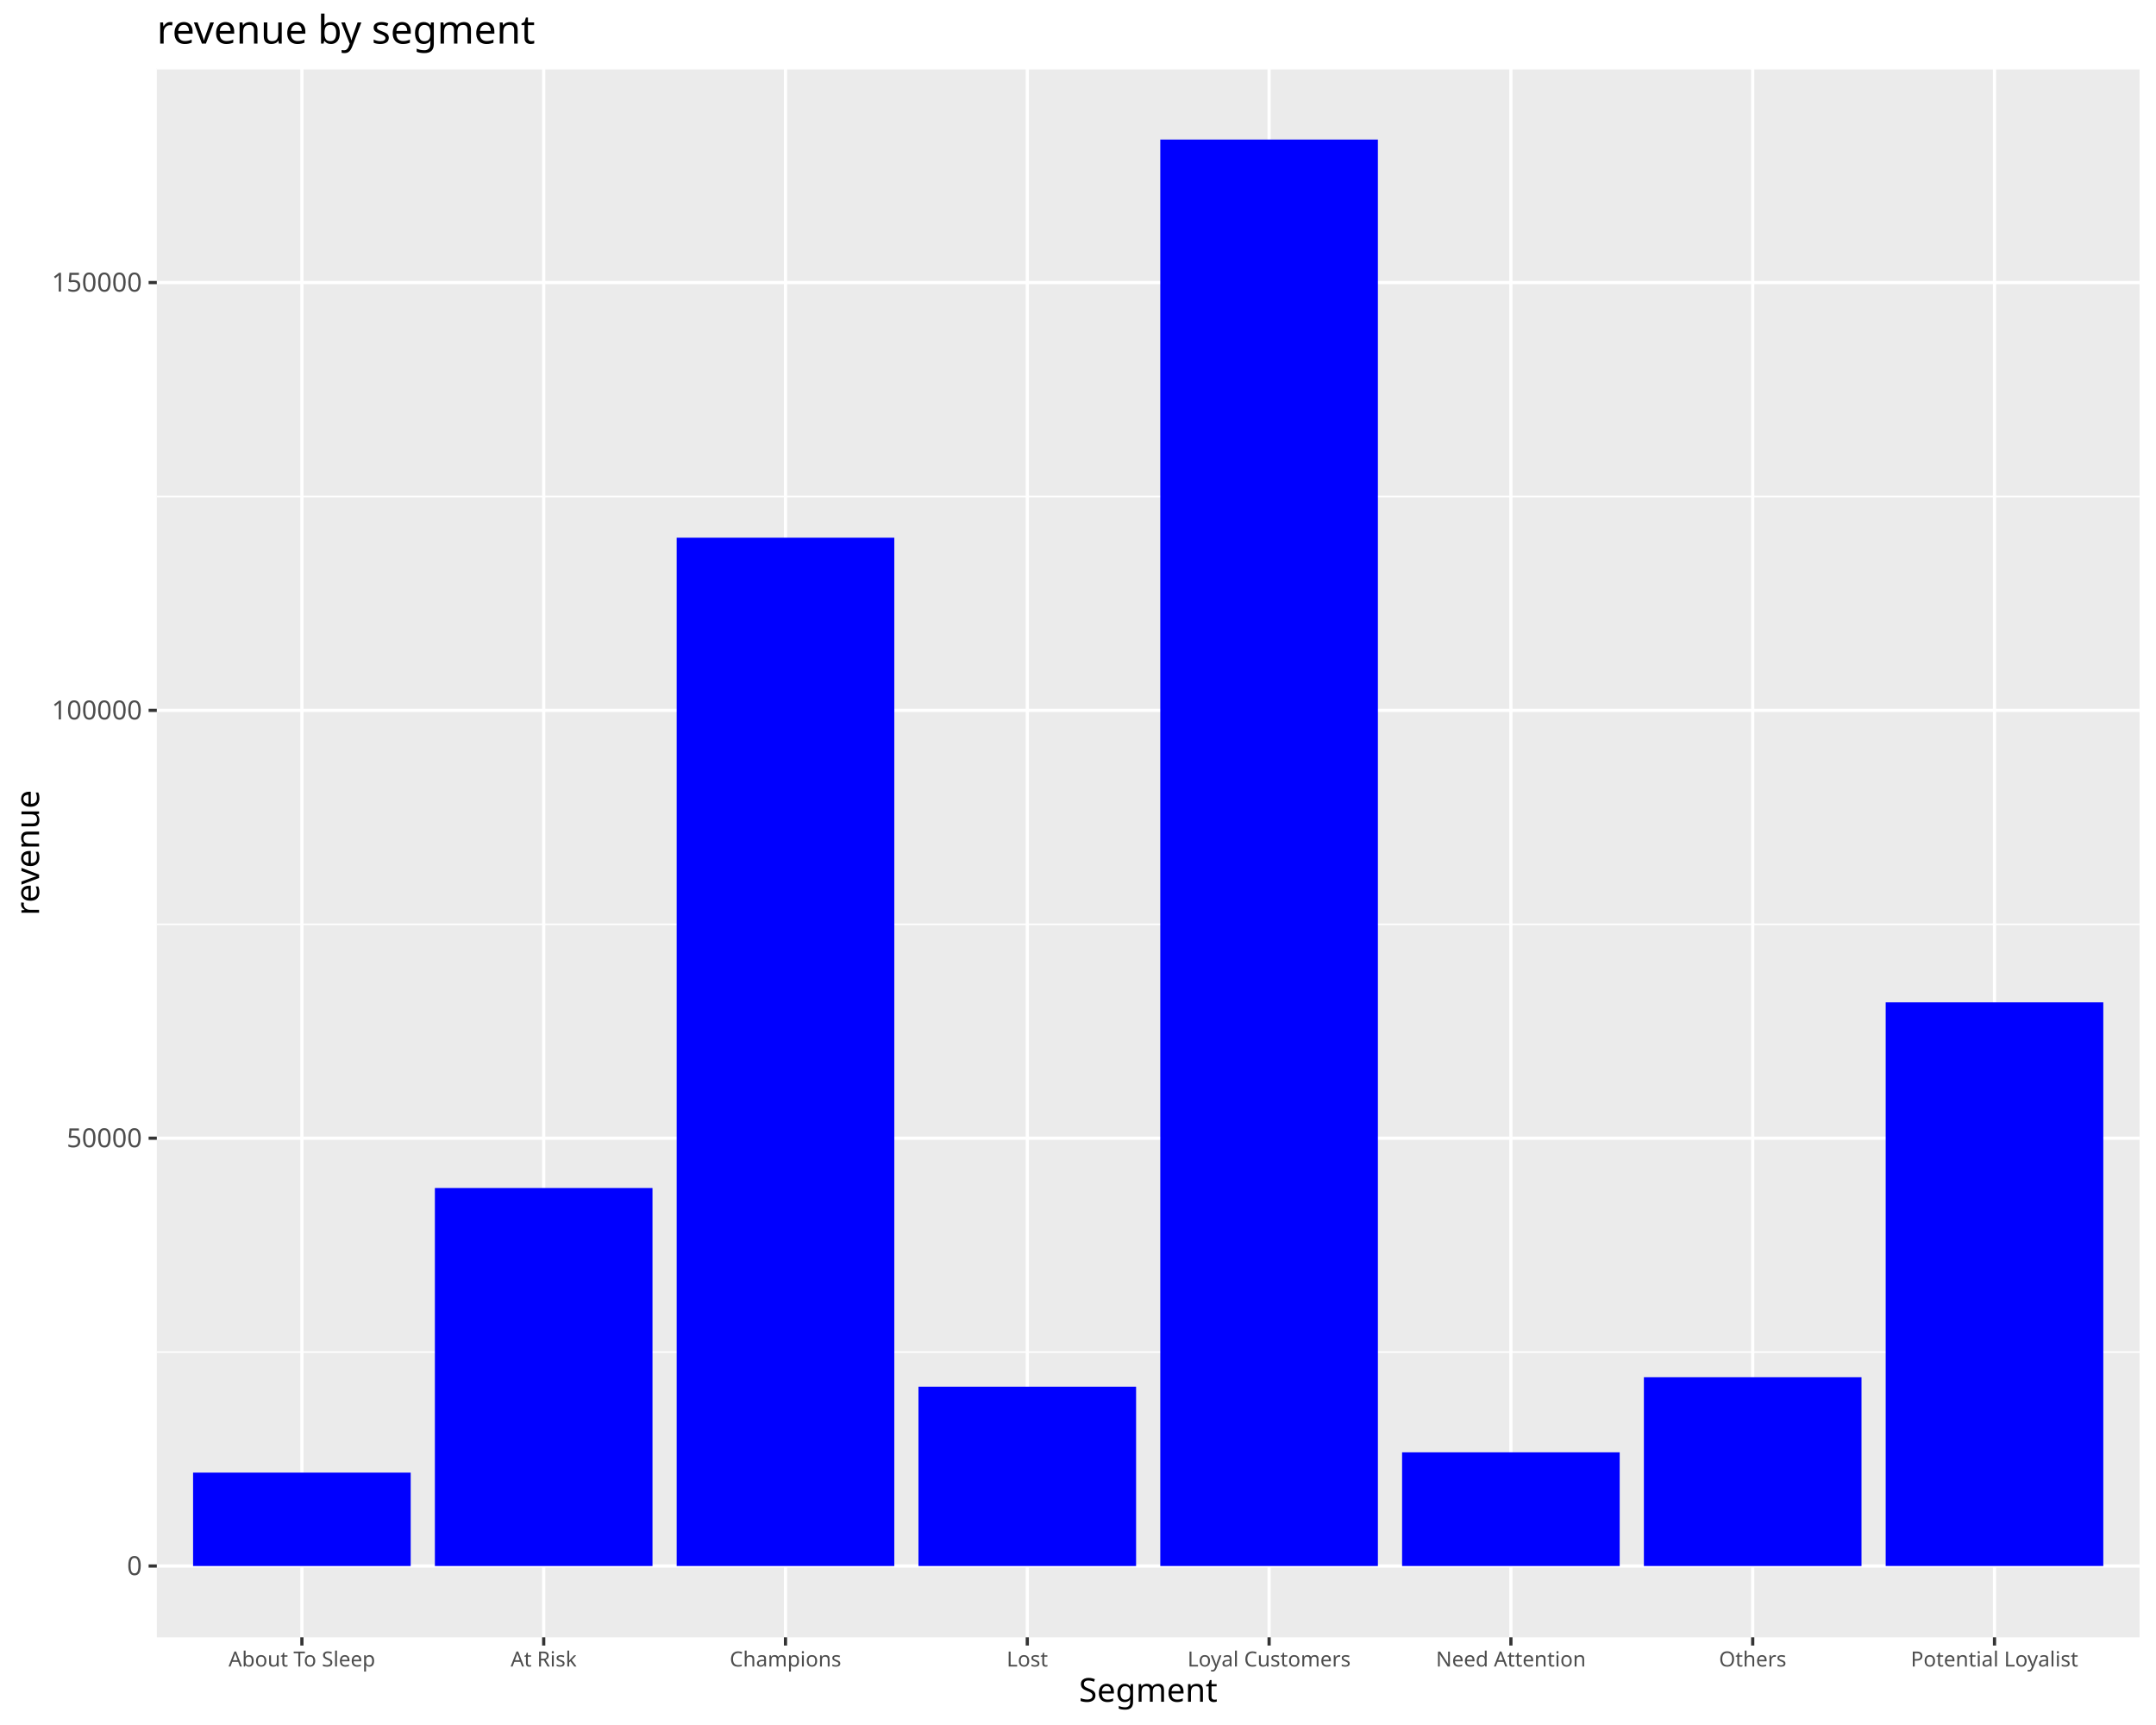
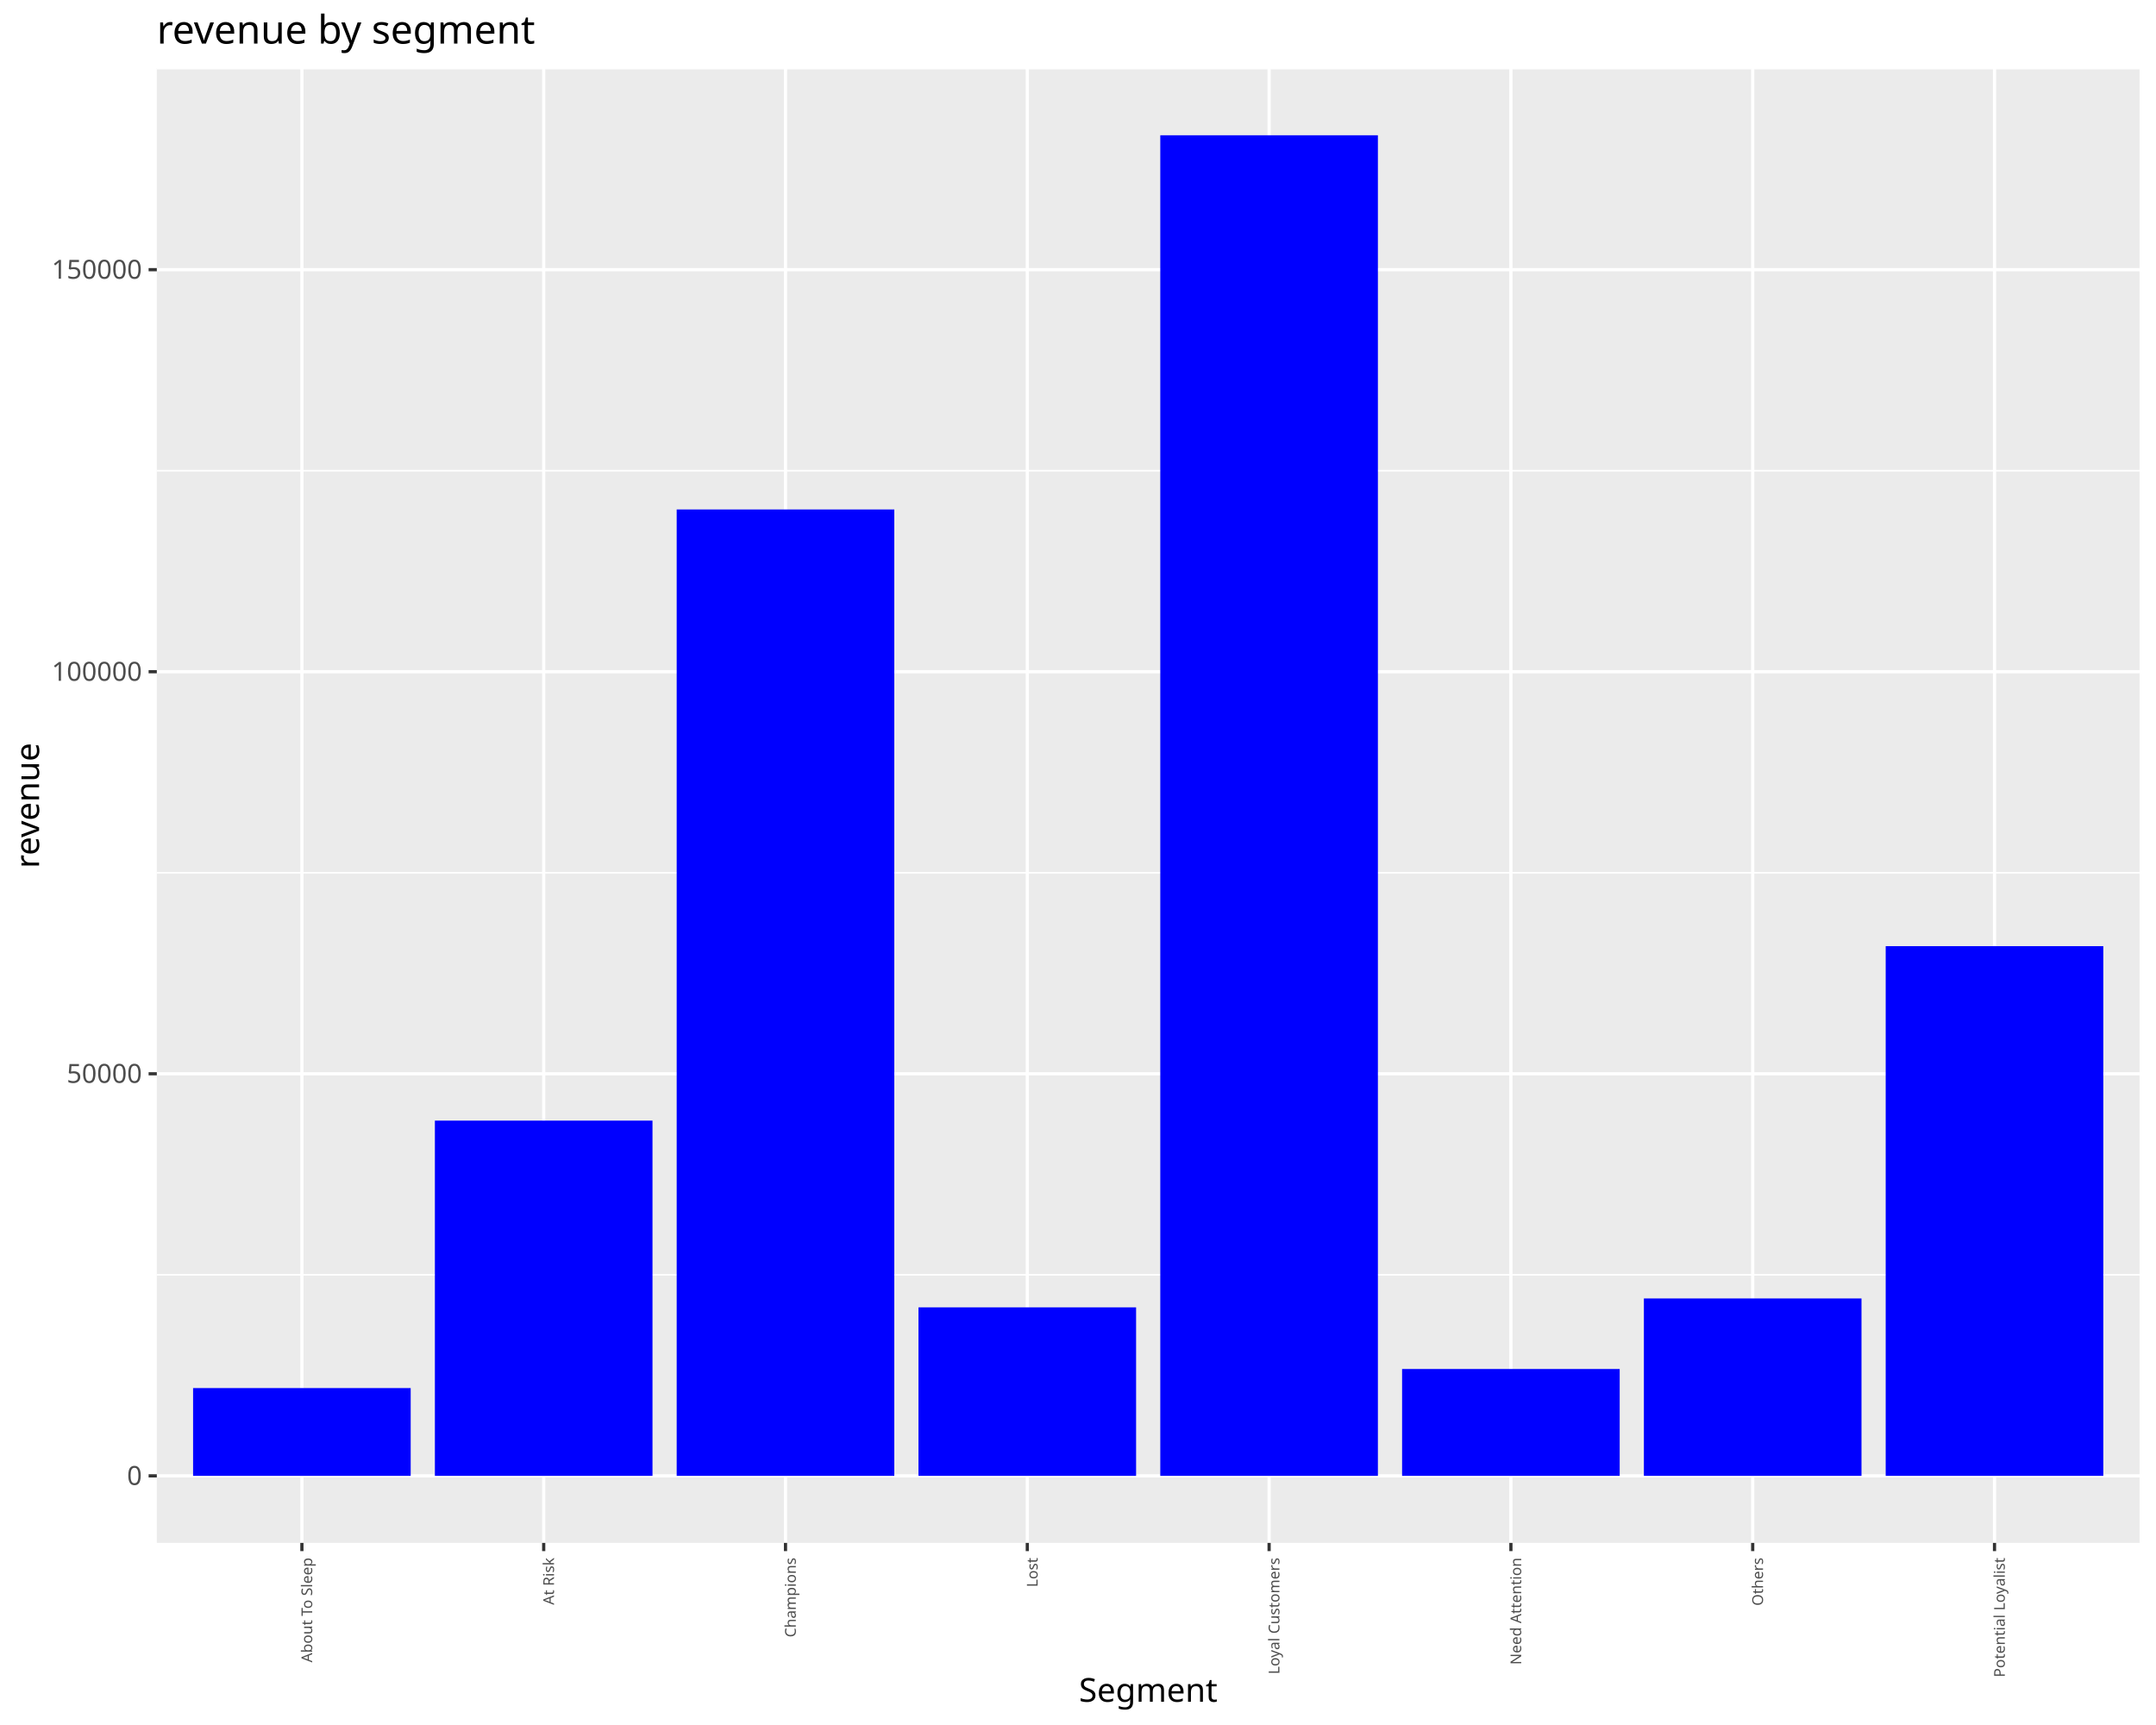
<svg xmlns="http://www.w3.org/2000/svg" class="svglite" data-engine-version="2.0" width="720.00pt" height="576.00pt" viewBox="0 0 720.00 576.00">
  <defs>
    <style type="text/css">
    .svglite line, .svglite polyline, .svglite polygon, .svglite path, .svglite rect, .svglite circle {
      fill: none;
      stroke: #000000;
      stroke-linecap: round;
      stroke-linejoin: round;
      stroke-miterlimit: 10.00;
    }
  </style>
  </defs>
  <rect width="100%" height="100%" style="stroke: none; fill: #FFFFFF;" />
  <defs>
    <clipPath id="cpMC4wMHw3MjAuMDB8MC4wMHw1NzYuMDA=">
      <rect x="0.00" y="0.00" width="720.00" height="576.00" />
    </clipPath>
  </defs>
  <g clip-path="url(#cpMC4wMHw3MjAuMDB8MC4wMHw1NzYuMDA=)">
    <rect x="0.00" y="0.00" width="720.00" height="576.00" style="stroke-width: 1.07; stroke: #FFFFFF; fill: #FFFFFF;" />
  </g>
  <defs>
-     <clipPath id="cpNTIuMzd8NzE0LjUyfDIyLjc4fDU0Ni43Mg==">
-       <rect x="52.37" y="22.78" width="662.15" height="523.94" />
+     <clipPath id="cpNTIuMzd8NzE0LjUyfDIyLjc4fDUxNS4xOQ==">
+       <rect x="52.37" y="22.78" width="662.15" height="492.41" />
    </clipPath>
  </defs>
-   <g clip-path="url(#cpNTIuMzd8NzE0LjUyfDIyLjc4fDU0Ni43Mg==)">
-     <rect x="52.37" y="22.78" width="662.15" height="523.94" style="stroke-width: 1.07; stroke: none; fill: #EBEBEB;" />
-     <polyline points="52.37,451.48 714.52,451.48 " style="stroke-width: 0.53; stroke: #FFFFFF; stroke-linecap: butt;" />
-     <polyline points="52.37,308.63 714.52,308.63 " style="stroke-width: 0.53; stroke: #FFFFFF; stroke-linecap: butt;" />
-     <polyline points="52.37,165.77 714.52,165.77 " style="stroke-width: 0.53; stroke: #FFFFFF; stroke-linecap: butt;" />
-     <polyline points="52.37,22.92 714.52,22.92 " style="stroke-width: 0.53; stroke: #FFFFFF; stroke-linecap: butt;" />
-     <polyline points="52.37,522.91 714.52,522.91 " style="stroke-width: 1.07; stroke: #FFFFFF; stroke-linecap: butt;" />
-     <polyline points="52.37,380.06 714.52,380.06 " style="stroke-width: 1.07; stroke: #FFFFFF; stroke-linecap: butt;" />
-     <polyline points="52.37,237.20 714.52,237.20 " style="stroke-width: 1.07; stroke: #FFFFFF; stroke-linecap: butt;" />
-     <polyline points="52.37,94.35 714.52,94.35 " style="stroke-width: 1.07; stroke: #FFFFFF; stroke-linecap: butt;" />
-     <polyline points="100.82,546.72 100.82,22.78 " style="stroke-width: 1.07; stroke: #FFFFFF; stroke-linecap: butt;" />
-     <polyline points="181.57,546.72 181.57,22.78 " style="stroke-width: 1.07; stroke: #FFFFFF; stroke-linecap: butt;" />
-     <polyline points="262.32,546.72 262.32,22.78 " style="stroke-width: 1.07; stroke: #FFFFFF; stroke-linecap: butt;" />
-     <polyline points="343.07,546.72 343.07,22.78 " style="stroke-width: 1.07; stroke: #FFFFFF; stroke-linecap: butt;" />
-     <polyline points="423.82,546.72 423.82,22.78 " style="stroke-width: 1.07; stroke: #FFFFFF; stroke-linecap: butt;" />
-     <polyline points="504.57,546.72 504.57,22.78 " style="stroke-width: 1.07; stroke: #FFFFFF; stroke-linecap: butt;" />
-     <polyline points="585.32,546.72 585.32,22.78 " style="stroke-width: 1.07; stroke: #FFFFFF; stroke-linecap: butt;" />
-     <polyline points="666.07,546.72 666.07,22.78 " style="stroke-width: 1.07; stroke: #FFFFFF; stroke-linecap: butt;" />
-     <rect x="387.48" y="46.60" width="72.67" height="476.31" style="stroke-width: 1.07; stroke: none; stroke-linecap: butt; stroke-linejoin: miter; fill: #0000FF;" />
-     <rect x="145.23" y="396.69" width="72.67" height="126.22" style="stroke-width: 1.07; stroke: none; stroke-linecap: butt; stroke-linejoin: miter; fill: #0000FF;" />
-     <rect x="225.98" y="179.55" width="72.67" height="343.36" style="stroke-width: 1.07; stroke: none; stroke-linecap: butt; stroke-linejoin: miter; fill: #0000FF;" />
-     <rect x="468.23" y="484.95" width="72.67" height="37.96" style="stroke-width: 1.07; stroke: none; stroke-linecap: butt; stroke-linejoin: miter; fill: #0000FF;" />
-     <rect x="306.73" y="463.04" width="72.67" height="59.87" style="stroke-width: 1.07; stroke: none; stroke-linecap: butt; stroke-linejoin: miter; fill: #0000FF;" />
-     <rect x="629.73" y="334.70" width="72.67" height="188.20" style="stroke-width: 1.07; stroke: none; stroke-linecap: butt; stroke-linejoin: miter; fill: #0000FF;" />
-     <rect x="64.48" y="491.73" width="72.67" height="31.18" style="stroke-width: 1.07; stroke: none; stroke-linecap: butt; stroke-linejoin: miter; fill: #0000FF;" />
-     <rect x="548.98" y="459.88" width="72.67" height="63.03" style="stroke-width: 1.07; stroke: none; stroke-linecap: butt; stroke-linejoin: miter; fill: #0000FF;" />
+   <g clip-path="url(#cpNTIuMzd8NzE0LjUyfDIyLjc4fDUxNS4xOQ==)">
+     <rect x="52.37" y="22.78" width="662.15" height="492.41" style="stroke-width: 1.07; stroke: none; fill: #EBEBEB;" />
+     <polyline points="52.37,425.68 714.52,425.68 " style="stroke-width: 0.53; stroke: #FFFFFF; stroke-linecap: butt;" />
+     <polyline points="52.37,291.42 714.52,291.42 " style="stroke-width: 0.53; stroke: #FFFFFF; stroke-linecap: butt;" />
+     <polyline points="52.37,157.17 714.52,157.17 " style="stroke-width: 0.53; stroke: #FFFFFF; stroke-linecap: butt;" />
+     <polyline points="52.37,22.91 714.52,22.91 " style="stroke-width: 0.53; stroke: #FFFFFF; stroke-linecap: butt;" />
+     <polyline points="52.37,492.81 714.52,492.81 " style="stroke-width: 1.07; stroke: #FFFFFF; stroke-linecap: butt;" />
+     <polyline points="52.37,358.55 714.52,358.55 " style="stroke-width: 1.07; stroke: #FFFFFF; stroke-linecap: butt;" />
+     <polyline points="52.37,224.30 714.52,224.30 " style="stroke-width: 1.07; stroke: #FFFFFF; stroke-linecap: butt;" />
+     <polyline points="52.37,90.04 714.52,90.04 " style="stroke-width: 1.07; stroke: #FFFFFF; stroke-linecap: butt;" />
+     <polyline points="100.82,515.19 100.82,22.78 " style="stroke-width: 1.07; stroke: #FFFFFF; stroke-linecap: butt;" />
+     <polyline points="181.57,515.19 181.57,22.78 " style="stroke-width: 1.07; stroke: #FFFFFF; stroke-linecap: butt;" />
+     <polyline points="262.32,515.19 262.32,22.78 " style="stroke-width: 1.07; stroke: #FFFFFF; stroke-linecap: butt;" />
+     <polyline points="343.07,515.19 343.07,22.78 " style="stroke-width: 1.07; stroke: #FFFFFF; stroke-linecap: butt;" />
+     <polyline points="423.82,515.19 423.82,22.78 " style="stroke-width: 1.07; stroke: #FFFFFF; stroke-linecap: butt;" />
+     <polyline points="504.57,515.19 504.57,22.78 " style="stroke-width: 1.07; stroke: #FFFFFF; stroke-linecap: butt;" />
+     <polyline points="585.32,515.19 585.32,22.78 " style="stroke-width: 1.07; stroke: #FFFFFF; stroke-linecap: butt;" />
+     <polyline points="666.07,515.19 666.07,22.78 " style="stroke-width: 1.07; stroke: #FFFFFF; stroke-linecap: butt;" />
+     <rect x="387.48" y="45.17" width="72.67" height="447.64" style="stroke-width: 1.07; stroke: none; stroke-linecap: butt; stroke-linejoin: miter; fill: #0000FF;" />
+     <rect x="145.23" y="374.19" width="72.67" height="118.62" style="stroke-width: 1.07; stroke: none; stroke-linecap: butt; stroke-linejoin: miter; fill: #0000FF;" />
+     <rect x="225.98" y="170.12" width="72.67" height="322.69" style="stroke-width: 1.07; stroke: none; stroke-linecap: butt; stroke-linejoin: miter; fill: #0000FF;" />
+     <rect x="468.23" y="457.13" width="72.67" height="35.68" style="stroke-width: 1.07; stroke: none; stroke-linecap: butt; stroke-linejoin: miter; fill: #0000FF;" />
+     <rect x="306.73" y="436.54" width="72.67" height="56.27" style="stroke-width: 1.07; stroke: none; stroke-linecap: butt; stroke-linejoin: miter; fill: #0000FF;" />
+     <rect x="629.73" y="315.93" width="72.67" height="176.88" style="stroke-width: 1.07; stroke: none; stroke-linecap: butt; stroke-linejoin: miter; fill: #0000FF;" />
+     <rect x="64.48" y="463.50" width="72.67" height="29.31" style="stroke-width: 1.07; stroke: none; stroke-linecap: butt; stroke-linejoin: miter; fill: #0000FF;" />
+     <rect x="548.98" y="433.57" width="72.67" height="59.24" style="stroke-width: 1.07; stroke: none; stroke-linecap: butt; stroke-linejoin: miter; fill: #0000FF;" />
  </g>
  <g clip-path="url(#cpMC4wMHw3MjAuMDB8MC4wMHw1NzYuMDA=)">
-     <text x="47.44" y="525.94" text-anchor="end" style="font-size: 8.80px; fill: #4D4D4D; font-family: sans;" textLength="4.89px" lengthAdjust="spacingAndGlyphs">0</text>
-     <text x="47.44" y="383.08" text-anchor="end" style="font-size: 8.80px; fill: #4D4D4D; font-family: sans;" textLength="24.47px" lengthAdjust="spacingAndGlyphs">50000</text>
-     <text x="47.44" y="240.23" text-anchor="end" style="font-size: 8.80px; fill: #4D4D4D; font-family: sans;" textLength="29.37px" lengthAdjust="spacingAndGlyphs">100000</text>
-     <text x="47.44" y="97.37" text-anchor="end" style="font-size: 8.80px; fill: #4D4D4D; font-family: sans;" textLength="29.37px" lengthAdjust="spacingAndGlyphs">150000</text>
-     <polyline points="49.63,522.91 52.37,522.91 " style="stroke-width: 1.07; stroke: #333333; stroke-linecap: butt;" />
-     <polyline points="49.63,380.06 52.37,380.06 " style="stroke-width: 1.07; stroke: #333333; stroke-linecap: butt;" />
-     <polyline points="49.63,237.20 52.37,237.20 " style="stroke-width: 1.07; stroke: #333333; stroke-linecap: butt;" />
-     <polyline points="49.63,94.35 52.37,94.35 " style="stroke-width: 1.07; stroke: #333333; stroke-linecap: butt;" />
-     <polyline points="100.82,549.46 100.82,546.72 " style="stroke-width: 1.07; stroke: #333333; stroke-linecap: butt;" />
-     <polyline points="181.57,549.46 181.57,546.72 " style="stroke-width: 1.07; stroke: #333333; stroke-linecap: butt;" />
-     <polyline points="262.32,549.46 262.32,546.72 " style="stroke-width: 1.07; stroke: #333333; stroke-linecap: butt;" />
-     <polyline points="343.07,549.46 343.07,546.72 " style="stroke-width: 1.07; stroke: #333333; stroke-linecap: butt;" />
-     <polyline points="423.82,549.46 423.82,546.72 " style="stroke-width: 1.07; stroke: #333333; stroke-linecap: butt;" />
-     <polyline points="504.57,549.46 504.57,546.72 " style="stroke-width: 1.07; stroke: #333333; stroke-linecap: butt;" />
-     <polyline points="585.32,549.46 585.32,546.72 " style="stroke-width: 1.07; stroke: #333333; stroke-linecap: butt;" />
-     <polyline points="666.07,549.46 666.07,546.72 " style="stroke-width: 1.07; stroke: #333333; stroke-linecap: butt;" />
-     <text x="100.82" y="556.47" text-anchor="middle" style="font-size: 7.00px; fill: #4D4D4D; font-family: sans;" textLength="48.26px" lengthAdjust="spacingAndGlyphs">About To Sleep</text>
-     <text x="181.57" y="556.47" text-anchor="middle" style="font-size: 7.00px; fill: #4D4D4D; font-family: sans;" textLength="22.18px" lengthAdjust="spacingAndGlyphs">At Risk</text>
-     <text x="262.32" y="556.47" text-anchor="middle" style="font-size: 7.00px; fill: #4D4D4D; font-family: sans;" textLength="35.41px" lengthAdjust="spacingAndGlyphs">Champions</text>
-     <text x="343.07" y="556.47" text-anchor="middle" style="font-size: 7.00px; fill: #4D4D4D; font-family: sans;" textLength="13.23px" lengthAdjust="spacingAndGlyphs">Lost</text>
-     <text x="423.82" y="556.47" text-anchor="middle" style="font-size: 7.00px; fill: #4D4D4D; font-family: sans;" textLength="52.53px" lengthAdjust="spacingAndGlyphs">Loyal Customers</text>
-     <text x="504.57" y="556.47" text-anchor="middle" style="font-size: 7.00px; fill: #4D4D4D; font-family: sans;" textLength="46.31px" lengthAdjust="spacingAndGlyphs">Need Attention</text>
-     <text x="585.32" y="556.47" text-anchor="middle" style="font-size: 7.00px; fill: #4D4D4D; font-family: sans;" textLength="21.01px" lengthAdjust="spacingAndGlyphs">Others</text>
-     <text x="666.07" y="556.47" text-anchor="middle" style="font-size: 7.00px; fill: #4D4D4D; font-family: sans;" textLength="52.92px" lengthAdjust="spacingAndGlyphs">Potential Loyalist</text>
+     <text x="47.44" y="495.84" text-anchor="end" style="font-size: 8.80px; fill: #4D4D4D; font-family: sans;" textLength="4.89px" lengthAdjust="spacingAndGlyphs">0</text>
+     <text x="47.44" y="361.58" text-anchor="end" style="font-size: 8.80px; fill: #4D4D4D; font-family: sans;" textLength="24.47px" lengthAdjust="spacingAndGlyphs">50000</text>
+     <text x="47.44" y="227.32" text-anchor="end" style="font-size: 8.80px; fill: #4D4D4D; font-family: sans;" textLength="29.37px" lengthAdjust="spacingAndGlyphs">100000</text>
+     <text x="47.44" y="93.07" text-anchor="end" style="font-size: 8.80px; fill: #4D4D4D; font-family: sans;" textLength="29.37px" lengthAdjust="spacingAndGlyphs">150000</text>
+     <polyline points="49.63,492.81 52.37,492.81 " style="stroke-width: 1.07; stroke: #333333; stroke-linecap: butt;" />
+     <polyline points="49.63,358.55 52.37,358.55 " style="stroke-width: 1.07; stroke: #333333; stroke-linecap: butt;" />
+     <polyline points="49.63,224.30 52.37,224.30 " style="stroke-width: 1.07; stroke: #333333; stroke-linecap: butt;" />
+     <polyline points="49.63,90.04 52.37,90.04 " style="stroke-width: 1.07; stroke: #333333; stroke-linecap: butt;" />
+     <polyline points="100.82,517.93 100.82,515.19 " style="stroke-width: 1.07; stroke: #333333; stroke-linecap: butt;" />
+     <polyline points="181.57,517.93 181.57,515.19 " style="stroke-width: 1.07; stroke: #333333; stroke-linecap: butt;" />
+     <polyline points="262.32,517.93 262.32,515.19 " style="stroke-width: 1.07; stroke: #333333; stroke-linecap: butt;" />
+     <polyline points="343.07,517.93 343.07,515.19 " style="stroke-width: 1.07; stroke: #333333; stroke-linecap: butt;" />
+     <polyline points="423.82,517.93 423.82,515.19 " style="stroke-width: 1.07; stroke: #333333; stroke-linecap: butt;" />
+     <polyline points="504.57,517.93 504.57,515.19 " style="stroke-width: 1.07; stroke: #333333; stroke-linecap: butt;" />
+     <polyline points="585.32,517.93 585.32,515.19 " style="stroke-width: 1.07; stroke: #333333; stroke-linecap: butt;" />
+     <polyline points="666.07,517.93 666.07,515.19 " style="stroke-width: 1.07; stroke: #333333; stroke-linecap: butt;" />
+     <text transform="translate(104.26,520.12) rotate(-90)" text-anchor="end" style="font-size: 5.00px; fill: #4D4D4D; font-family: sans;" textLength="34.47px" lengthAdjust="spacingAndGlyphs">About To Sleep</text>
+     <text transform="translate(185.01,520.12) rotate(-90)" text-anchor="end" style="font-size: 5.00px; fill: #4D4D4D; font-family: sans;" textLength="15.84px" lengthAdjust="spacingAndGlyphs">At Risk</text>
+     <text transform="translate(265.76,520.12) rotate(-90)" text-anchor="end" style="font-size: 5.00px; fill: #4D4D4D; font-family: sans;" textLength="25.30px" lengthAdjust="spacingAndGlyphs">Champions</text>
+     <text transform="translate(346.51,520.12) rotate(-90)" text-anchor="end" style="font-size: 5.00px; fill: #4D4D4D; font-family: sans;" textLength="9.45px" lengthAdjust="spacingAndGlyphs">Lost</text>
+     <text transform="translate(427.26,520.12) rotate(-90)" text-anchor="end" style="font-size: 5.00px; fill: #4D4D4D; font-family: sans;" textLength="37.52px" lengthAdjust="spacingAndGlyphs">Loyal Customers</text>
+     <text transform="translate(508.01,520.12) rotate(-90)" text-anchor="end" style="font-size: 5.00px; fill: #4D4D4D; font-family: sans;" textLength="33.08px" lengthAdjust="spacingAndGlyphs">Need Attention</text>
+     <text transform="translate(588.76,520.12) rotate(-90)" text-anchor="end" style="font-size: 5.00px; fill: #4D4D4D; font-family: sans;" textLength="15.01px" lengthAdjust="spacingAndGlyphs">Others</text>
+     <text transform="translate(669.51,520.12) rotate(-90)" text-anchor="end" style="font-size: 5.00px; fill: #4D4D4D; font-family: sans;" textLength="37.80px" lengthAdjust="spacingAndGlyphs">Potential Loyalist</text>
    <text x="383.45" y="568.24" text-anchor="middle" style="font-size: 11.00px; font-family: sans;" textLength="44.04px" lengthAdjust="spacingAndGlyphs">Segment</text>
-     <text transform="translate(13.05,284.75) rotate(-90)" text-anchor="middle" style="font-size: 11.00px; font-family: sans;" textLength="39.76px" lengthAdjust="spacingAndGlyphs">revenue</text>
+     <text transform="translate(13.05,268.99) rotate(-90)" text-anchor="middle" style="font-size: 11.00px; font-family: sans;" textLength="39.76px" lengthAdjust="spacingAndGlyphs">revenue</text>
    <text x="52.37" y="14.56" style="font-size: 13.20px; font-family: sans;" textLength="119.63px" lengthAdjust="spacingAndGlyphs">revenue by segment</text>
  </g>
</svg>
